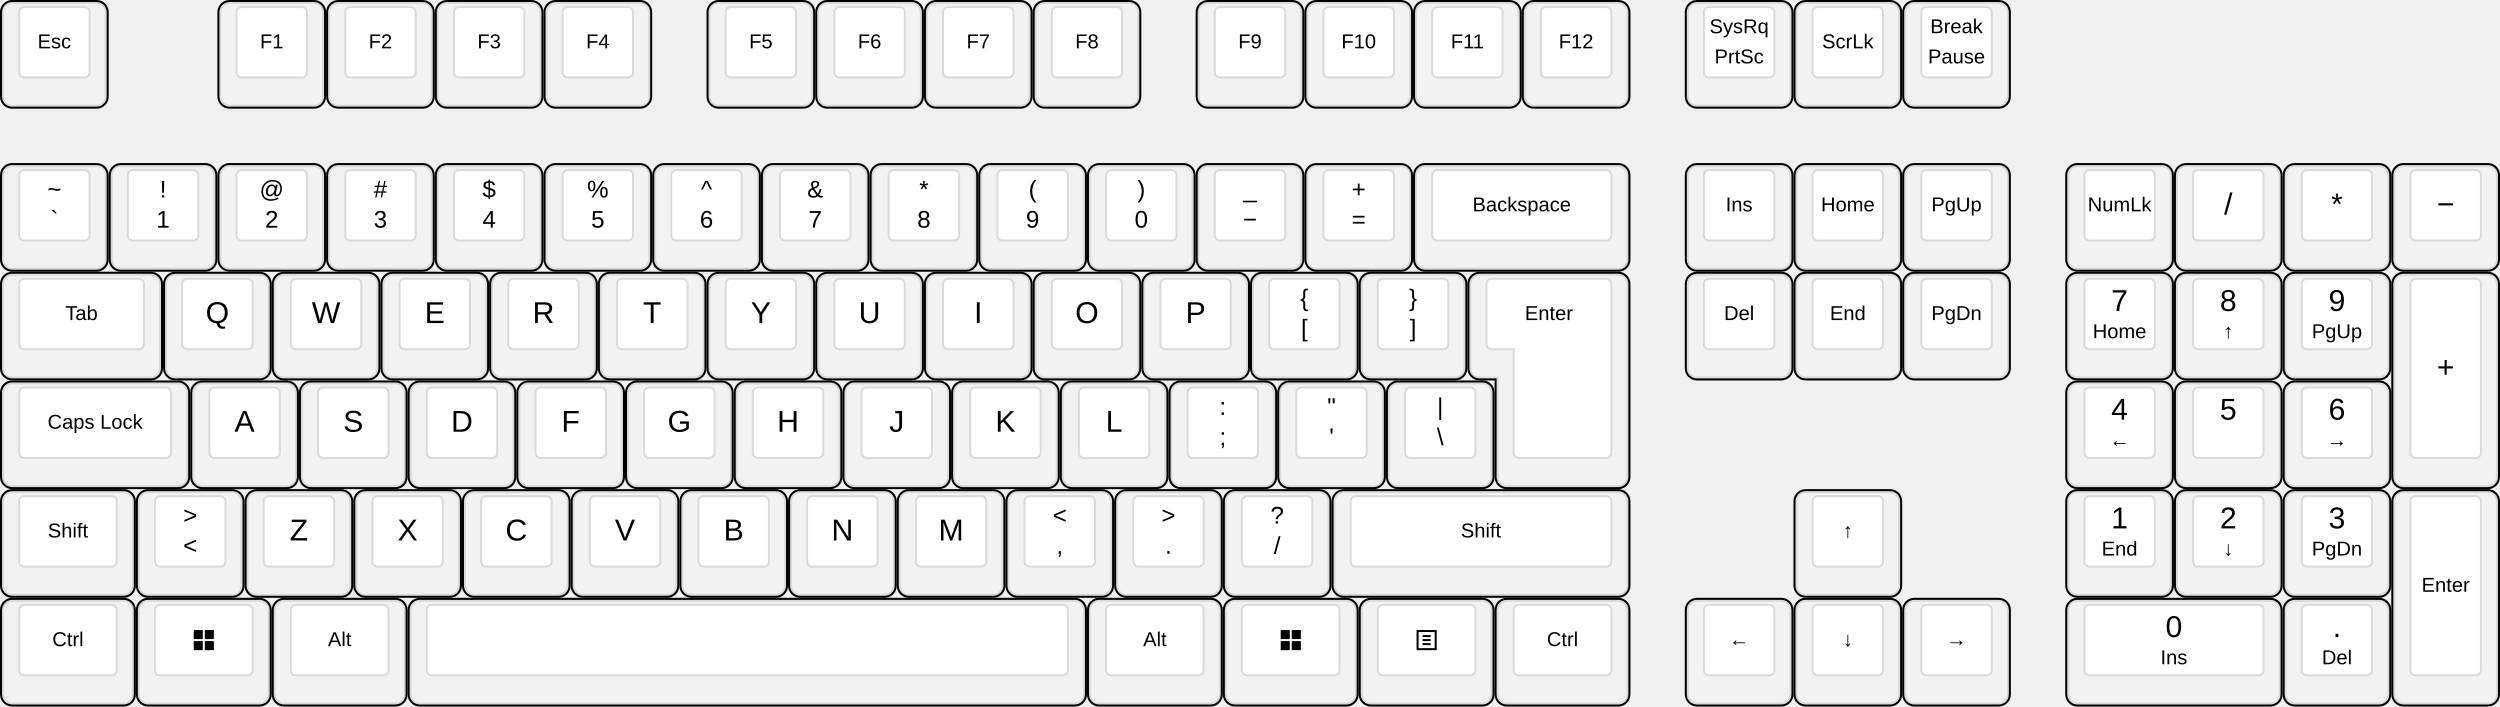
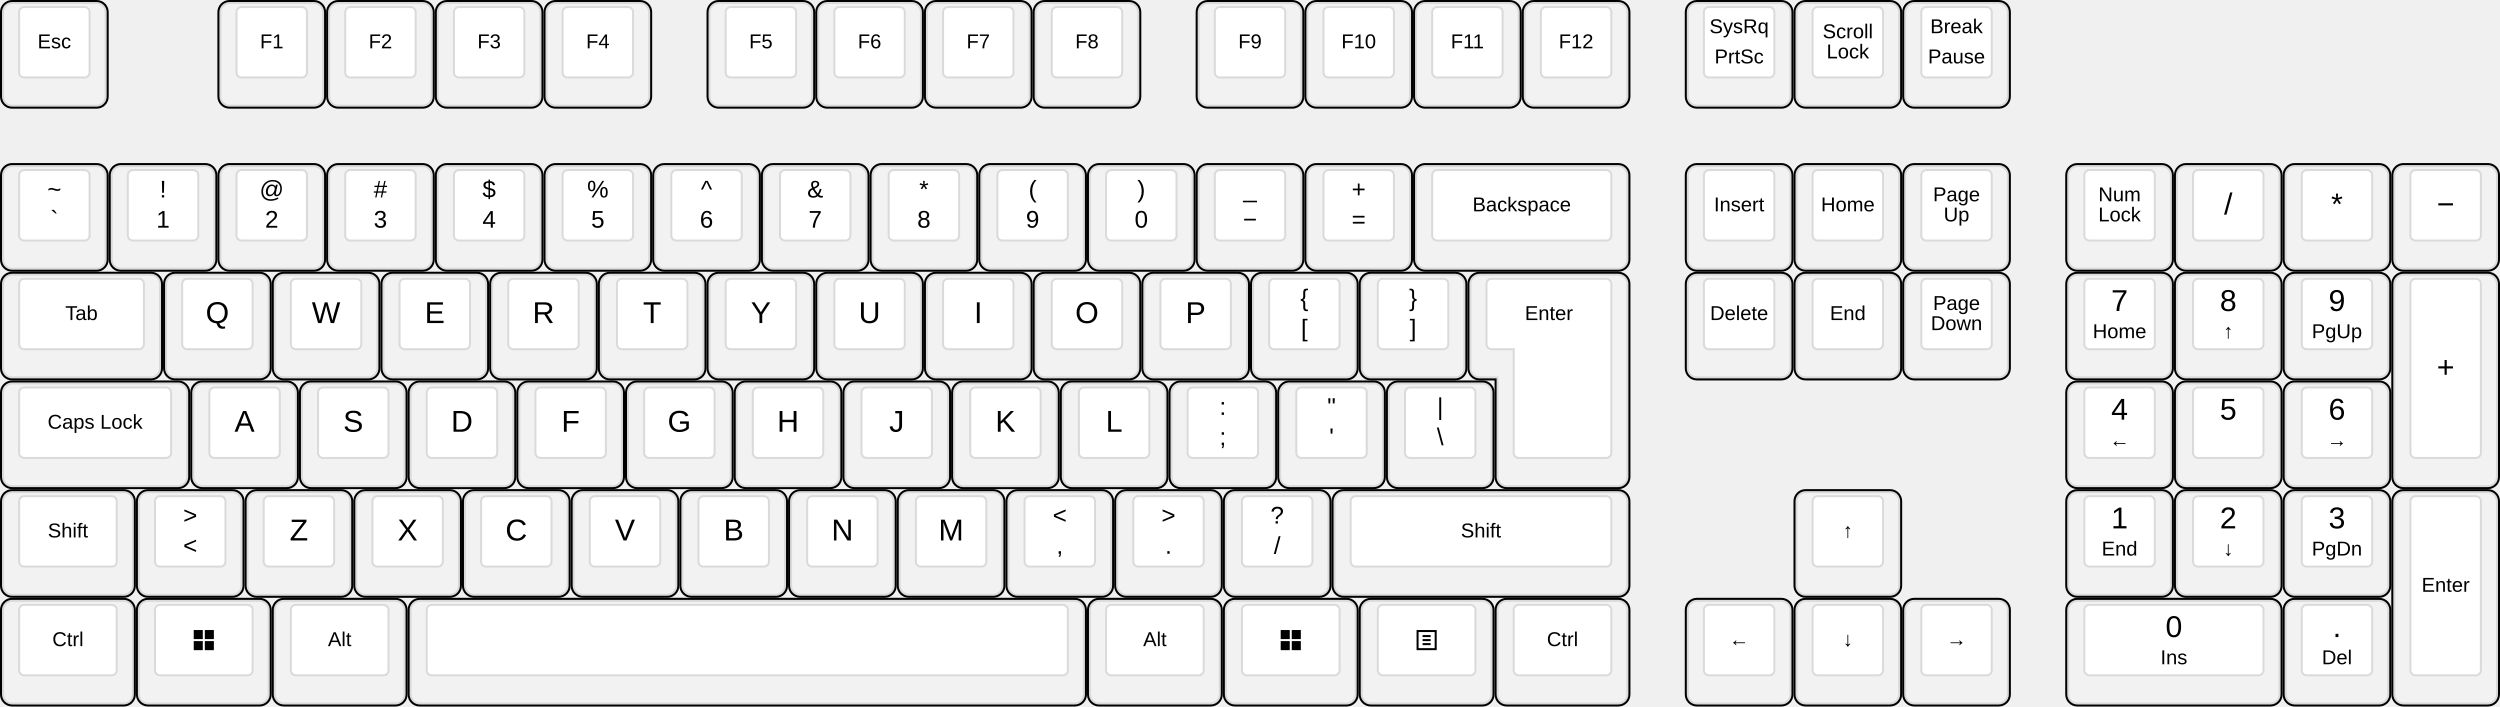
<svg xmlns="http://www.w3.org/2000/svg" xmlns:xlink="http://www.w3.org/1999/xlink" version="1.1" width="1242" height="351" viewBox="0 -351 1242 351">
  <defs>
    <g id="shape0">
      <path d="M 6 -54 C 2.686 -54 0 -51.314 0 -48 L 0 -6 C 0 -2.686 2.686 0 6 0 L 61.5 0 C 64.814 0 67.5 -2.686 67.5 -6 L 67.5 -48 C 67.5 -51.314 64.814 -54 61.5 -54 Z" fill="#000000" />
      <path d="M 6 -53 C 3.239 -53 1 -50.761 1 -48 L 1 -6 C 1 -3.239 3.239 -1 6 -1 L 61.5 -1 C 64.261 -1 66.5 -3.239 66.5 -6 L 66.5 -48 C 66.5 -50.761 64.261 -53 61.5 -53 Z" fill="#dadada" />
      <path d="M 6 -52 C 3.791 -52 2 -50.209 2 -48 L 2 -6 C 2 -3.791 3.791 -2 6 -2 L 61.5 -2 C 63.709 -2 65.5 -3.791 65.5 -6 L 65.5 -48 C 65.5 -50.209 63.709 -52 61.5 -52 Z" fill="#f2f2f2" />
      <path d="M 12 -51 C 10.343 -51 9 -49.657 9 -48 L 9 -18 C 9 -16.343 10.343 -15 12 -15 L 55.5 -15 C 57.157 -15 58.5 -16.343 58.5 -18 L 58.5 -48 C 58.5 -49.657 57.157 -51 55.5 -51 Z" fill="#dadada" />
      <path d="M 12 -50 C 10.895 -50 10 -49.105 10 -48 L 10 -18 C 10 -16.895 10.895 -16 12 -16 L 55.5 -16 C 56.605 -16 57.5 -16.895 57.5 -18 L 57.5 -48 C 57.5 -49.105 56.605 -50 55.5 -50 Z" fill="#ffffff" />
    </g>
    <g id="shape1">
      <path d="M 6 -54 C 2.686 -54 0 -51.314 0 -48 L 0 -6 C 0 -2.686 2.686 0 6 0 L 331.5 0 C 334.814 0 337.5 -2.686 337.5 -6 L 337.5 -48 C 337.5 -51.314 334.814 -54 331.5 -54 Z" fill="#000000" />
      <path d="M 6 -53 C 3.239 -53 1 -50.761 1 -48 L 1 -6 C 1 -3.239 3.239 -1 6 -1 L 331.5 -1 C 334.261 -1 336.5 -3.239 336.5 -6 L 336.5 -48 C 336.5 -50.761 334.261 -53 331.5 -53 Z" fill="#dadada" />
      <path d="M 6 -52 C 3.791 -52 2 -50.209 2 -48 L 2 -6 C 2 -3.791 3.791 -2 6 -2 L 331.5 -2 C 333.709 -2 335.5 -3.791 335.5 -6 L 335.5 -48 C 335.5 -50.209 333.709 -52 331.5 -52 Z" fill="#f2f2f2" />
      <path d="M 12 -51 C 10.343 -51 9 -49.657 9 -48 L 9 -18 C 9 -16.343 10.343 -15 12 -15 L 325.5 -15 C 327.157 -15 328.5 -16.343 328.5 -18 L 328.5 -48 C 328.5 -49.657 327.157 -51 325.5 -51 Z" fill="#dadada" />
      <path d="M 12 -50 C 10.895 -50 10 -49.105 10 -48 L 10 -18 C 10 -16.895 10.895 -16 12 -16 L 325.5 -16 C 326.605 -16 327.5 -16.895 327.5 -18 L 327.5 -48 C 327.5 -49.105 326.605 -50 325.5 -50 Z" fill="#ffffff" />
    </g>
    <g id="shape2">
      <path d="M 6 -54 C 2.686 -54 0 -51.314 0 -48 L 0 -6 C 0 -2.686 2.686 0 6 0 L 48 0 C 51.314 0 54 -2.686 54 -6 L 54 -48 C 54 -51.314 51.314 -54 48 -54 Z" fill="#000000" />
      <path d="M 6 -53 C 3.239 -53 1 -50.761 1 -48 L 1 -6 C 1 -3.239 3.239 -1 6 -1 L 48 -1 C 50.761 -1 53 -3.239 53 -6 L 53 -48 C 53 -50.761 50.761 -53 48 -53 Z" fill="#dadada" />
      <path d="M 6 -52 C 3.791 -52 2 -50.209 2 -48 L 2 -6 C 2 -3.791 3.791 -2 6 -2 L 48 -2 C 50.209 -2 52 -3.791 52 -6 L 52 -48 C 52 -50.209 50.209 -52 48 -52 Z" fill="#f2f2f2" />
      <path d="M 12 -51 C 10.343 -51 9 -49.657 9 -48 L 9 -18 C 9 -16.343 10.343 -15 12 -15 L 42 -15 C 43.657 -15 45 -16.343 45 -18 L 45 -48 C 45 -49.657 43.657 -51 42 -51 Z" fill="#dadada" />
      <path d="M 12 -50 C 10.895 -50 10 -49.105 10 -48 L 10 -18 C 10 -16.895 10.895 -16 12 -16 L 42 -16 C 43.105 -16 44 -16.895 44 -18 L 44 -48 C 44 -49.105 43.105 -50 42 -50 Z" fill="#ffffff" />
    </g>
    <g id="shape3">
      <path d="M 6 -54 C 2.686 -54 0 -51.314 0 -48 L 0 -6 C 0 -2.686 2.686 0 6 0 L 102 0 C 105.314 0 108 -2.686 108 -6 L 108 -48 C 108 -51.314 105.314 -54 102 -54 Z" fill="#000000" />
      <path d="M 6 -53 C 3.239 -53 1 -50.761 1 -48 L 1 -6 C 1 -3.239 3.239 -1 6 -1 L 102 -1 C 104.761 -1 107 -3.239 107 -6 L 107 -48 C 107 -50.761 104.761 -53 102 -53 Z" fill="#dadada" />
      <path d="M 6 -52 C 3.791 -52 2 -50.209 2 -48 L 2 -6 C 2 -3.791 3.791 -2 6 -2 L 102 -2 C 104.209 -2 106 -3.791 106 -6 L 106 -48 C 106 -50.209 104.209 -52 102 -52 Z" fill="#f2f2f2" />
      <path d="M 12 -51 C 10.343 -51 9 -49.657 9 -48 L 9 -18 C 9 -16.343 10.343 -15 12 -15 L 96 -15 C 97.657 -15 99 -16.343 99 -18 L 99 -48 C 99 -49.657 97.657 -51 96 -51 Z" fill="#dadada" />
      <path d="M 12 -50 C 10.895 -50 10 -49.105 10 -48 L 10 -18 C 10 -16.895 10.895 -16 12 -16 L 96 -16 C 97.105 -16 98 -16.895 98 -18 L 98 -48 C 98 -49.105 97.105 -50 96 -50 Z" fill="#ffffff" />
    </g>
    <g id="shape4">
      <path d="M 6 -108 C 2.686 -108 0 -105.314 0 -102 L 0 -6 C 0 -2.686 2.686 0 6 0 L 48 0 C 51.314 0 54 -2.686 54 -6 L 54 -102 C 54 -105.314 51.314 -108 48 -108 Z" fill="#000000" />
      <path d="M 6 -107 C 3.239 -107 1 -104.761 1 -102 L 1 -6 C 1 -3.239 3.239 -1 6 -1 L 48 -1 C 50.761 -1 53 -3.239 53 -6 L 53 -102 C 53 -104.761 50.761 -107 48 -107 Z" fill="#dadada" />
      <path d="M 6 -106 C 3.791 -106 2 -104.209 2 -102 L 2 -6 C 2 -3.791 3.791 -2 6 -2 L 48 -2 C 50.209 -2 52 -3.791 52 -6 L 52 -102 C 52 -104.209 50.209 -106 48 -106 Z" fill="#f2f2f2" />
      <path d="M 12 -105 C 10.343 -105 9 -103.657 9 -102 L 9 -18 C 9 -16.343 10.343 -15 12 -15 L 42 -15 C 43.657 -15 45 -16.343 45 -18 L 45 -102 C 45 -103.657 43.657 -105 42 -105 Z" fill="#dadada" />
      <path d="M 12 -104 C 10.895 -104 10 -103.105 10 -102 L 10 -18 C 10 -16.895 10.895 -16 12 -16 L 42 -16 C 43.105 -16 44 -16.895 44 -18 L 44 -102 C 44 -103.105 43.105 -104 42 -104 Z" fill="#ffffff" />
    </g>
    <g id="shape5">
      <path d="M 6 -54 C 2.686 -54 0 -51.314 0 -48 L 0 -6 C 0 -2.686 2.686 0 6 0 L 142.5 0 C 145.814 0 148.5 -2.686 148.5 -6 L 148.5 -48 C 148.5 -51.314 145.814 -54 142.5 -54 Z" fill="#000000" />
      <path d="M 6 -53 C 3.239 -53 1 -50.761 1 -48 L 1 -6 C 1 -3.239 3.239 -1 6 -1 L 142.5 -1 C 145.261 -1 147.5 -3.239 147.5 -6 L 147.5 -48 C 147.5 -50.761 145.261 -53 142.5 -53 Z" fill="#dadada" />
      <path d="M 6 -52 C 3.791 -52 2 -50.209 2 -48 L 2 -6 C 2 -3.791 3.791 -2 6 -2 L 142.5 -2 C 144.709 -2 146.5 -3.791 146.5 -6 L 146.5 -48 C 146.5 -50.209 144.709 -52 142.5 -52 Z" fill="#f2f2f2" />
      <path d="M 12 -51 C 10.343 -51 9 -49.657 9 -48 L 9 -18 C 9 -16.343 10.343 -15 12 -15 L 136.5 -15 C 138.157 -15 139.5 -16.343 139.5 -18 L 139.5 -48 C 139.5 -49.657 138.157 -51 136.5 -51 Z" fill="#dadada" />
      <path d="M 12 -50 C 10.895 -50 10 -49.105 10 -48 L 10 -18 C 10 -16.895 10.895 -16 12 -16 L 136.5 -16 C 137.605 -16 138.5 -16.895 138.5 -18 L 138.5 -48 C 138.5 -49.105 137.605 -50 136.5 -50 Z" fill="#ffffff" />
    </g>
    <g id="shape6">
      <path d="M 6 -54 C 2.686 -54 0 -51.314 0 -48 L 0 -6 C 0 -2.686 2.686 0 6 0 L 88.5 0 C 91.814 0 94.5 -2.686 94.5 -6 L 94.5 -48 C 94.5 -51.314 91.814 -54 88.5 -54 Z" fill="#000000" />
      <path d="M 6 -53 C 3.239 -53 1 -50.761 1 -48 L 1 -6 C 1 -3.239 3.239 -1 6 -1 L 88.5 -1 C 91.261 -1 93.5 -3.239 93.5 -6 L 93.5 -48 C 93.5 -50.761 91.261 -53 88.5 -53 Z" fill="#dadada" />
      <path d="M 6 -52 C 3.791 -52 2 -50.209 2 -48 L 2 -6 C 2 -3.791 3.791 -2 6 -2 L 88.5 -2 C 90.709 -2 92.5 -3.791 92.5 -6 L 92.5 -48 C 92.5 -50.209 90.709 -52 88.5 -52 Z" fill="#f2f2f2" />
      <path d="M 12 -51 C 10.343 -51 9 -49.657 9 -48 L 9 -18 C 9 -16.343 10.343 -15 12 -15 L 82.5 -15 C 84.157 -15 85.5 -16.343 85.5 -18 L 85.5 -48 C 85.5 -49.657 84.157 -51 82.5 -51 Z" fill="#dadada" />
      <path d="M 12 -50 C 10.895 -50 10 -49.105 10 -48 L 10 -18 C 10 -16.895 10.895 -16 12 -16 L 82.5 -16 C 83.605 -16 84.5 -16.895 84.5 -18 L 84.5 -48 C 84.5 -49.105 83.605 -50 82.5 -50 Z" fill="#ffffff" />
    </g>
    <g id="shape7">
      <path d="M -7.5 -108 C -10.814 -108 -13.5 -105.314 -13.5 -102 L -13.5 -60 C -13.5 -56.686 -10.814 -54 -7.5 -54 L 0 -54 L 0 -6 C 0 -2.686 2.686 0 6 0 L 61.5 0 C 64.814 0 67.5 -2.686 67.5 -6 L 67.5 -102 C 67.5 -105.314 64.814 -108 61.5 -108 Z" fill="#000000" />
      <path d="M -7.5 -107 C -10.261 -107 -12.5 -104.761 -12.5 -102 L -12.5 -60 C -12.5 -57.239 -10.261 -55 -7.5 -55 L 1 -55 L 1 -54 L 1 -54 L 1 -6 C 1 -3.239 3.239 -1 6 -1 L 61.5 -1 C 64.261 -1 66.5 -3.239 66.5 -6 L 66.5 -102 C 66.5 -104.761 64.261 -107 61.5 -107 Z" fill="#dadada" />
      <path d="M -7.5 -106 C -9.709 -106 -11.5 -104.209 -11.5 -102 L -11.5 -60 C -11.5 -57.791 -9.709 -56 -7.5 -56 L 2 -56 L 2 -54 L 2 -6 C 2 -3.791 3.791 -2 6 -2 L 61.5 -2 C 63.709 -2 65.5 -3.791 65.5 -6 L 65.5 -102 C 65.5 -104.209 63.709 -106 61.5 -106 Z" fill="#f2f2f2" />
      <path d="M -1.5 -105 C -3.157 -105 -4.5 -103.657 -4.5 -102 L -4.5 -72 C -4.5 -70.343 -3.157 -69 -1.5 -69 L 9 -69 L 9 -60 L 9 -18 C 9 -16.343 10.343 -15 12 -15 L 55.5 -15 C 57.157 -15 58.5 -16.343 58.5 -18 L 58.5 -102 C 58.5 -103.657 57.157 -105 55.5 -105 Z" fill="#dadada" />
      <path d="M -1.5 -104 C -2.605 -104 -3.5 -103.105 -3.5 -102 L -3.5 -72 C -3.5 -70.895 -2.605 -70 -1.5 -70 L 10 -70 L 10 -60 L 10 -18 C 10 -16.895 10.895 -16 12 -16 L 55.5 -16 C 56.605 -16 57.5 -16.895 57.5 -18 L 57.5 -102 C 57.5 -103.105 56.605 -104 55.5 -104 Z" fill="#ffffff" />
    </g>
    <g id="shape8">
      <path d="M 6 -54 C 2.686 -54 0 -51.314 0 -48 L 0 -6 C 0 -2.686 2.686 0 6 0 L 75 0 C 78.314 0 81 -2.686 81 -6 L 81 -48 C 81 -51.314 78.314 -54 75 -54 Z" fill="#000000" />
      <path d="M 6 -53 C 3.239 -53 1 -50.761 1 -48 L 1 -6 C 1 -3.239 3.239 -1 6 -1 L 75 -1 C 77.761 -1 80 -3.239 80 -6 L 80 -48 C 80 -50.761 77.761 -53 75 -53 Z" fill="#dadada" />
      <path d="M 6 -52 C 3.791 -52 2 -50.209 2 -48 L 2 -6 C 2 -3.791 3.791 -2 6 -2 L 75 -2 C 77.209 -2 79 -3.791 79 -6 L 79 -48 C 79 -50.209 77.209 -52 75 -52 Z" fill="#f2f2f2" />
      <path d="M 12 -51 C 10.343 -51 9 -49.657 9 -48 L 9 -18 C 9 -16.343 10.343 -15 12 -15 L 69 -15 C 70.657 -15 72 -16.343 72 -18 L 72 -48 C 72 -49.657 70.657 -51 69 -51 Z" fill="#dadada" />
      <path d="M 12 -50 C 10.895 -50 10 -49.105 10 -48 L 10 -18 C 10 -16.895 10.895 -16 12 -16 L 69 -16 C 70.105 -16 71 -16.895 71 -18 L 71 -48 C 71 -49.105 70.105 -50 69 -50 Z" fill="#ffffff" />
    </g>
    <path id="path0" d="M 0 0 h 0.45 v 0.45 h -0.45 z M 1 0 v 0.45 h -0.45 v -0.45 z M 1 1 h -0.45 v -0.45 h 0.45 z M 0 1 v -0.45 h 0.45 v 0.45 z" />
    <path id="path1" d="M 0 0 V 1 H 1 V 0 Z M 0.9 0.9 H 0.1 V 0.1 H 0.9 Z M 0.7 0.35 H 0.3 V 0.25 H 0.7 Z M 0.7 0.55 H 0.3 V 0.45 H 0.7 Z M 0.7 0.75 H 0.3 V 0.65 H 0.7 Z" />
  </defs>
  <g class="keyboard">
    <g class="key">
      <use xlink:href="#shape0" transform="translate(0 0)" />
      <text x="33.75" y="-30" text-anchor="middle" font-family="Arial" font-size="10" fill="#000000">Ctrl</text>
    </g>
    <g class="key">
      <use xlink:href="#shape0" transform="translate(67.5 0)" />
      <use xlink:href="#path0" transform="translate(96.25 -38) scale(10 10)" fill="#000000" />
    </g>
    <g class="key">
      <use xlink:href="#shape0" transform="translate(135 0)" />
      <text x="168.75" y="-30" text-anchor="middle" font-family="Arial" font-size="10" fill="#000000">Alt</text>
    </g>
    <g class="key">
      <use xlink:href="#shape1" transform="translate(202.5 0)" />
    </g>
    <g class="key">
      <use xlink:href="#shape0" transform="translate(540 0)" />
      <text x="573.75" y="-30" text-anchor="middle" font-family="Arial" font-size="10" fill="#000000">Alt</text>
    </g>
    <g class="key">
      <use xlink:href="#shape0" transform="translate(607.5 0)" />
      <use xlink:href="#path0" transform="translate(636.25 -38) scale(10 10)" fill="#000000" />
    </g>
    <g class="key">
      <use xlink:href="#shape0" transform="translate(675 0)" />
      <use xlink:href="#path1" transform="translate(703.75 -38) scale(10 10)" fill="#000000" />
    </g>
    <g class="key">
      <use xlink:href="#shape0" transform="translate(742.5 0)" />
      <text x="776.25" y="-30" text-anchor="middle" font-family="Arial" font-size="10" fill="#000000">Ctrl</text>
    </g>
    <g class="key">
      <use xlink:href="#shape2" transform="translate(837 0)" />
      <text x="864" y="-30" text-anchor="middle" font-family="Arial" font-size="10" fill="#000000">←</text>
    </g>
    <g class="key">
      <use xlink:href="#shape2" transform="translate(891 0)" />
      <text x="918" y="-30" text-anchor="middle" font-family="Arial" font-size="10" fill="#000000">↓</text>
    </g>
    <g class="key">
      <use xlink:href="#shape2" transform="translate(945 0)" />
      <text x="972" y="-30" text-anchor="middle" font-family="Arial" font-size="10" fill="#000000">→</text>
    </g>
    <g class="key">
      <use xlink:href="#shape3" transform="translate(1026 0)" />
      <text x="1080" y="-34.5" text-anchor="middle" font-family="Arial" font-size="15" fill="#000000">0</text>
      <text x="1080" y="-21" text-anchor="middle" font-family="Arial" font-size="10" fill="#000000">Ins</text>
    </g>
    <g class="key">
      <use xlink:href="#shape2" transform="translate(1134 0)" />
      <text x="1161" y="-34.5" text-anchor="middle" font-family="Arial" font-size="15" fill="#000000">.</text>
      <text x="1161" y="-21" text-anchor="middle" font-family="Arial" font-size="10" fill="#000000">Del</text>
    </g>
    <g class="key">
      <use xlink:href="#shape4" transform="translate(1188 0)" />
      <text x="1215" y="-57" text-anchor="middle" font-family="Arial" font-size="10" fill="#000000">Enter</text>
    </g>
    <g class="key">
      <use xlink:href="#shape0" transform="translate(0 -54)" />
      <text x="33.75" y="-84" text-anchor="middle" font-family="Arial" font-size="10" fill="#000000">Shift</text>
    </g>
    <g class="key">
      <use xlink:href="#shape2" transform="translate(67.5 -54)" />
      <text x="94.5" y="-75.9" text-anchor="middle" font-family="Arial" font-size="12" fill="#000000">&lt;</text>
      <text x="94.5" y="-90.9" text-anchor="middle" font-family="Arial" font-size="12" fill="#000000">&gt;</text>
    </g>
    <g class="key">
      <use xlink:href="#shape2" transform="translate(121.5 -54)" />
      <text x="148.5" y="-82.5" text-anchor="middle" font-family="Arial" font-size="15" fill="#000000">Z</text>
    </g>
    <g class="key">
      <use xlink:href="#shape2" transform="translate(175.5 -54)" />
      <text x="202.5" y="-82.5" text-anchor="middle" font-family="Arial" font-size="15" fill="#000000">X</text>
    </g>
    <g class="key">
      <use xlink:href="#shape2" transform="translate(229.5 -54)" />
      <text x="256.5" y="-82.5" text-anchor="middle" font-family="Arial" font-size="15" fill="#000000">C</text>
    </g>
    <g class="key">
      <use xlink:href="#shape2" transform="translate(283.5 -54)" />
      <text x="310.5" y="-82.5" text-anchor="middle" font-family="Arial" font-size="15" fill="#000000">V</text>
    </g>
    <g class="key">
      <use xlink:href="#shape2" transform="translate(337.5 -54)" />
      <text x="364.5" y="-82.5" text-anchor="middle" font-family="Arial" font-size="15" fill="#000000">B</text>
    </g>
    <g class="key">
      <use xlink:href="#shape2" transform="translate(391.5 -54)" />
      <text x="418.5" y="-82.5" text-anchor="middle" font-family="Arial" font-size="15" fill="#000000">N</text>
    </g>
    <g class="key">
      <use xlink:href="#shape2" transform="translate(445.5 -54)" />
      <text x="472.5" y="-82.5" text-anchor="middle" font-family="Arial" font-size="15" fill="#000000">M</text>
    </g>
    <g class="key">
      <use xlink:href="#shape2" transform="translate(499.5 -54)" />
      <text x="526.5" y="-75.9" text-anchor="middle" font-family="Arial" font-size="12" fill="#000000">,</text>
      <text x="526.5" y="-90.9" text-anchor="middle" font-family="Arial" font-size="12" fill="#000000">&lt;</text>
    </g>
    <g class="key">
      <use xlink:href="#shape2" transform="translate(553.5 -54)" />
      <text x="580.5" y="-75.9" text-anchor="middle" font-family="Arial" font-size="12" fill="#000000">.</text>
      <text x="580.5" y="-90.9" text-anchor="middle" font-family="Arial" font-size="12" fill="#000000">&gt;</text>
    </g>
    <g class="key">
      <use xlink:href="#shape2" transform="translate(607.5 -54)" />
      <text x="634.5" y="-75.9" text-anchor="middle" font-family="Arial" font-size="12" fill="#000000">/</text>
      <text x="634.5" y="-90.9" text-anchor="middle" font-family="Arial" font-size="12" fill="#000000">?</text>
    </g>
    <g class="key">
      <use xlink:href="#shape5" transform="translate(661.5 -54)" />
      <text x="735.75" y="-84" text-anchor="middle" font-family="Arial" font-size="10" fill="#000000">Shift</text>
    </g>
    <g class="key">
      <use xlink:href="#shape2" transform="translate(891 -54)" />
      <text x="918" y="-84" text-anchor="middle" font-family="Arial" font-size="10" fill="#000000">↑</text>
    </g>
    <g class="key">
      <use xlink:href="#shape2" transform="translate(1026 -54)" />
      <text x="1053" y="-88.5" text-anchor="middle" font-family="Arial" font-size="15" fill="#000000">1</text>
      <text x="1053" y="-75" text-anchor="middle" font-family="Arial" font-size="10" fill="#000000">End</text>
    </g>
    <g class="key">
      <use xlink:href="#shape2" transform="translate(1080 -54)" />
      <text x="1107" y="-88.5" text-anchor="middle" font-family="Arial" font-size="15" fill="#000000">2</text>
      <text x="1107" y="-75" text-anchor="middle" font-family="Arial" font-size="10" fill="#000000">↓</text>
    </g>
    <g class="key">
      <use xlink:href="#shape2" transform="translate(1134 -54)" />
      <text x="1161" y="-88.5" text-anchor="middle" font-family="Arial" font-size="15" fill="#000000">3</text>
      <text x="1161" y="-75" text-anchor="middle" font-family="Arial" font-size="10" fill="#000000">PgDn</text>
    </g>
    <g class="key">
      <use xlink:href="#shape6" transform="translate(0 -108)" />
      <text x="47.25" y="-138" text-anchor="middle" font-family="Arial" font-size="10" fill="#000000">Caps Lock</text>
    </g>
    <g class="key">
      <use xlink:href="#shape2" transform="translate(94.5 -108)" />
      <text x="121.5" y="-136.5" text-anchor="middle" font-family="Arial" font-size="15" fill="#000000">A</text>
    </g>
    <g class="key">
      <use xlink:href="#shape2" transform="translate(148.5 -108)" />
      <text x="175.5" y="-136.5" text-anchor="middle" font-family="Arial" font-size="15" fill="#000000">S</text>
    </g>
    <g class="key">
      <use xlink:href="#shape2" transform="translate(202.5 -108)" />
      <text x="229.5" y="-136.5" text-anchor="middle" font-family="Arial" font-size="15" fill="#000000">D</text>
    </g>
    <g class="key">
      <use xlink:href="#shape2" transform="translate(256.5 -108)" />
      <text x="283.5" y="-136.5" text-anchor="middle" font-family="Arial" font-size="15" fill="#000000">F</text>
    </g>
    <g class="key">
      <use xlink:href="#shape2" transform="translate(310.5 -108)" />
      <text x="337.5" y="-136.5" text-anchor="middle" font-family="Arial" font-size="15" fill="#000000">G</text>
    </g>
    <g class="key">
      <use xlink:href="#shape2" transform="translate(364.5 -108)" />
      <text x="391.5" y="-136.5" text-anchor="middle" font-family="Arial" font-size="15" fill="#000000">H</text>
    </g>
    <g class="key">
      <use xlink:href="#shape2" transform="translate(418.5 -108)" />
      <text x="445.5" y="-136.5" text-anchor="middle" font-family="Arial" font-size="15" fill="#000000">J</text>
    </g>
    <g class="key">
      <use xlink:href="#shape2" transform="translate(472.5 -108)" />
      <text x="499.5" y="-136.5" text-anchor="middle" font-family="Arial" font-size="15" fill="#000000">K</text>
    </g>
    <g class="key">
      <use xlink:href="#shape2" transform="translate(526.5 -108)" />
      <text x="553.5" y="-136.5" text-anchor="middle" font-family="Arial" font-size="15" fill="#000000">L</text>
    </g>
    <g class="key">
      <use xlink:href="#shape2" transform="translate(580.5 -108)" />
      <text x="607.5" y="-129.9" text-anchor="middle" font-family="Arial" font-size="12" fill="#000000">;</text>
      <text x="607.5" y="-144.9" text-anchor="middle" font-family="Arial" font-size="12" fill="#000000">:</text>
    </g>
    <g class="key">
      <use xlink:href="#shape2" transform="translate(634.5 -108)" />
      <text x="661.5" y="-129.9" text-anchor="middle" font-family="Arial" font-size="12" fill="#000000">'</text>
      <text x="661.5" y="-144.9" text-anchor="middle" font-family="Arial" font-size="12" fill="#000000">"</text>
    </g>
    <g class="key">
      <use xlink:href="#shape2" transform="translate(688.5 -108)" />
      <text x="715.5" y="-129.9" text-anchor="middle" font-family="Arial" font-size="12" fill="#000000">\</text>
      <text x="715.5" y="-144.9" text-anchor="middle" font-family="Arial" font-size="12" fill="#000000">|</text>
    </g>
    <g class="key">
      <use xlink:href="#shape7" transform="translate(742.5 -108)" />
      <text x="769.5" y="-192" text-anchor="middle" font-family="Arial" font-size="10" fill="#000000">Enter</text>
    </g>
    <g class="key">
      <use xlink:href="#shape2" transform="translate(1026 -108)" />
      <text x="1053" y="-142.5" text-anchor="middle" font-family="Arial" font-size="15" fill="#000000">4</text>
      <text x="1053" y="-129" text-anchor="middle" font-family="Arial" font-size="10" fill="#000000">←</text>
    </g>
    <g class="key">
      <use xlink:href="#shape2" transform="translate(1080 -108)" />
      <text x="1107" y="-142.5" text-anchor="middle" font-family="Arial" font-size="15" fill="#000000">5</text>
    </g>
    <g class="key">
      <use xlink:href="#shape2" transform="translate(1134 -108)" />
      <text x="1161" y="-142.5" text-anchor="middle" font-family="Arial" font-size="15" fill="#000000">6</text>
      <text x="1161" y="-129" text-anchor="middle" font-family="Arial" font-size="10" fill="#000000">→</text>
    </g>
    <g class="key">
      <use xlink:href="#shape4" transform="translate(1188 -108)" />
      <text x="1215" y="-163.5" text-anchor="middle" font-family="Arial" font-size="15" fill="#000000">+</text>
    </g>
    <g class="key">
      <use xlink:href="#shape8" transform="translate(0 -162)" />
      <text x="40.5" y="-192" text-anchor="middle" font-family="Arial" font-size="10" fill="#000000">Tab</text>
    </g>
    <g class="key">
      <use xlink:href="#shape2" transform="translate(81 -162)" />
      <text x="108" y="-190.5" text-anchor="middle" font-family="Arial" font-size="15" fill="#000000">Q</text>
    </g>
    <g class="key">
      <use xlink:href="#shape2" transform="translate(135 -162)" />
      <text x="162" y="-190.5" text-anchor="middle" font-family="Arial" font-size="15" fill="#000000">W</text>
    </g>
    <g class="key">
      <use xlink:href="#shape2" transform="translate(189 -162)" />
      <text x="216" y="-190.5" text-anchor="middle" font-family="Arial" font-size="15" fill="#000000">E</text>
    </g>
    <g class="key">
      <use xlink:href="#shape2" transform="translate(243 -162)" />
      <text x="270" y="-190.5" text-anchor="middle" font-family="Arial" font-size="15" fill="#000000">R</text>
    </g>
    <g class="key">
      <use xlink:href="#shape2" transform="translate(297 -162)" />
      <text x="324" y="-190.5" text-anchor="middle" font-family="Arial" font-size="15" fill="#000000">T</text>
    </g>
    <g class="key">
      <use xlink:href="#shape2" transform="translate(351 -162)" />
      <text x="378" y="-190.5" text-anchor="middle" font-family="Arial" font-size="15" fill="#000000">Y</text>
    </g>
    <g class="key">
      <use xlink:href="#shape2" transform="translate(405 -162)" />
      <text x="432" y="-190.5" text-anchor="middle" font-family="Arial" font-size="15" fill="#000000">U</text>
    </g>
    <g class="key">
      <use xlink:href="#shape2" transform="translate(459 -162)" />
      <text x="486" y="-190.5" text-anchor="middle" font-family="Arial" font-size="15" fill="#000000">I</text>
    </g>
    <g class="key">
      <use xlink:href="#shape2" transform="translate(513 -162)" />
      <text x="540" y="-190.5" text-anchor="middle" font-family="Arial" font-size="15" fill="#000000">O</text>
    </g>
    <g class="key">
      <use xlink:href="#shape2" transform="translate(567 -162)" />
      <text x="594" y="-190.5" text-anchor="middle" font-family="Arial" font-size="15" fill="#000000">P</text>
    </g>
    <g class="key">
      <use xlink:href="#shape2" transform="translate(621 -162)" />
      <text x="648" y="-183.9" text-anchor="middle" font-family="Arial" font-size="12" fill="#000000">[</text>
      <text x="648" y="-198.9" text-anchor="middle" font-family="Arial" font-size="12" fill="#000000">{</text>
    </g>
    <g class="key">
      <use xlink:href="#shape2" transform="translate(675 -162)" />
      <text x="702" y="-183.9" text-anchor="middle" font-family="Arial" font-size="12" fill="#000000">]</text>
      <text x="702" y="-198.9" text-anchor="middle" font-family="Arial" font-size="12" fill="#000000">}</text>
    </g>
    <g class="key">
      <use xlink:href="#shape2" transform="translate(837 -162)" />
-       <text x="864" y="-192" text-anchor="middle" font-family="Arial" font-size="10" fill="#000000">Del</text>
+       <text x="864" y="-192" text-anchor="middle" font-family="Arial" font-size="10" fill="#000000">Delete</text>
    </g>
    <g class="key">
      <use xlink:href="#shape2" transform="translate(891 -162)" />
      <text x="918" y="-192" text-anchor="middle" font-family="Arial" font-size="10" fill="#000000">End</text>
    </g>
    <g class="key">
      <use xlink:href="#shape2" transform="translate(945 -162)" />
-       <text x="972" y="-192" text-anchor="middle" font-family="Arial" font-size="10" fill="#000000">PgDn</text>
+       <text x="972" y="-197" text-anchor="middle" font-family="Arial" font-size="10" fill="#000000">Page</text>
+       <text x="972" y="-187" text-anchor="middle" font-family="Arial" font-size="10" fill="#000000">Down</text>
    </g>
    <g class="key">
      <use xlink:href="#shape2" transform="translate(1026 -162)" />
      <text x="1053" y="-196.5" text-anchor="middle" font-family="Arial" font-size="15" fill="#000000">7</text>
      <text x="1053" y="-183" text-anchor="middle" font-family="Arial" font-size="10" fill="#000000">Home</text>
    </g>
    <g class="key">
      <use xlink:href="#shape2" transform="translate(1080 -162)" />
      <text x="1107" y="-196.5" text-anchor="middle" font-family="Arial" font-size="15" fill="#000000">8</text>
      <text x="1107" y="-183" text-anchor="middle" font-family="Arial" font-size="10" fill="#000000">↑</text>
    </g>
    <g class="key">
      <use xlink:href="#shape2" transform="translate(1134 -162)" />
      <text x="1161" y="-196.5" text-anchor="middle" font-family="Arial" font-size="15" fill="#000000">9</text>
      <text x="1161" y="-183" text-anchor="middle" font-family="Arial" font-size="10" fill="#000000">PgUp</text>
    </g>
    <g class="key">
      <use xlink:href="#shape2" transform="translate(0 -216)" />
      <text x="27" y="-237.9" text-anchor="middle" font-family="Arial" font-size="12" fill="#000000">`</text>
      <text x="27" y="-252.9" text-anchor="middle" font-family="Arial" font-size="12" fill="#000000">~</text>
    </g>
    <g class="key">
      <use xlink:href="#shape2" transform="translate(54 -216)" />
      <text x="81" y="-237.9" text-anchor="middle" font-family="Arial" font-size="12" fill="#000000">1</text>
      <text x="81" y="-252.9" text-anchor="middle" font-family="Arial" font-size="12" fill="#000000">!</text>
    </g>
    <g class="key">
      <use xlink:href="#shape2" transform="translate(108 -216)" />
      <text x="135" y="-237.9" text-anchor="middle" font-family="Arial" font-size="12" fill="#000000">2</text>
      <text x="135" y="-252.9" text-anchor="middle" font-family="Arial" font-size="12" fill="#000000">@</text>
    </g>
    <g class="key">
      <use xlink:href="#shape2" transform="translate(162 -216)" />
      <text x="189" y="-237.9" text-anchor="middle" font-family="Arial" font-size="12" fill="#000000">3</text>
      <text x="189" y="-252.9" text-anchor="middle" font-family="Arial" font-size="12" fill="#000000">#</text>
    </g>
    <g class="key">
      <use xlink:href="#shape2" transform="translate(216 -216)" />
      <text x="243" y="-237.9" text-anchor="middle" font-family="Arial" font-size="12" fill="#000000">4</text>
      <text x="243" y="-252.9" text-anchor="middle" font-family="Arial" font-size="12" fill="#000000">$</text>
    </g>
    <g class="key">
      <use xlink:href="#shape2" transform="translate(270 -216)" />
      <text x="297" y="-237.9" text-anchor="middle" font-family="Arial" font-size="12" fill="#000000">5</text>
      <text x="297" y="-252.9" text-anchor="middle" font-family="Arial" font-size="12" fill="#000000">%</text>
    </g>
    <g class="key">
      <use xlink:href="#shape2" transform="translate(324 -216)" />
      <text x="351" y="-237.9" text-anchor="middle" font-family="Arial" font-size="12" fill="#000000">6</text>
      <text x="351" y="-252.9" text-anchor="middle" font-family="Arial" font-size="12" fill="#000000">^</text>
    </g>
    <g class="key">
      <use xlink:href="#shape2" transform="translate(378 -216)" />
      <text x="405" y="-237.9" text-anchor="middle" font-family="Arial" font-size="12" fill="#000000">7</text>
      <text x="405" y="-252.9" text-anchor="middle" font-family="Arial" font-size="12" fill="#000000">&amp;</text>
    </g>
    <g class="key">
      <use xlink:href="#shape2" transform="translate(432 -216)" />
      <text x="459" y="-237.9" text-anchor="middle" font-family="Arial" font-size="12" fill="#000000">8</text>
      <text x="459" y="-252.9" text-anchor="middle" font-family="Arial" font-size="12" fill="#000000">*</text>
    </g>
    <g class="key">
      <use xlink:href="#shape2" transform="translate(486 -216)" />
      <text x="513" y="-237.9" text-anchor="middle" font-family="Arial" font-size="12" fill="#000000">9</text>
      <text x="513" y="-252.9" text-anchor="middle" font-family="Arial" font-size="12" fill="#000000">(</text>
    </g>
    <g class="key">
      <use xlink:href="#shape2" transform="translate(540 -216)" />
      <text x="567" y="-237.9" text-anchor="middle" font-family="Arial" font-size="12" fill="#000000">0</text>
      <text x="567" y="-252.9" text-anchor="middle" font-family="Arial" font-size="12" fill="#000000">)</text>
    </g>
    <g class="key">
      <use xlink:href="#shape2" transform="translate(594 -216)" />
      <text x="621" y="-237.9" text-anchor="middle" font-family="Arial" font-size="12" fill="#000000">−</text>
      <text x="621" y="-252.9" text-anchor="middle" font-family="Arial" font-size="12" fill="#000000">_</text>
    </g>
    <g class="key">
      <use xlink:href="#shape2" transform="translate(648 -216)" />
      <text x="675" y="-237.9" text-anchor="middle" font-family="Arial" font-size="12" fill="#000000">=</text>
      <text x="675" y="-252.9" text-anchor="middle" font-family="Arial" font-size="12" fill="#000000">+</text>
    </g>
    <g class="key">
      <use xlink:href="#shape3" transform="translate(702 -216)" />
      <text x="756" y="-246" text-anchor="middle" font-family="Arial" font-size="10" fill="#000000">Backspace</text>
    </g>
    <g class="key">
      <use xlink:href="#shape2" transform="translate(837 -216)" />
-       <text x="864" y="-246" text-anchor="middle" font-family="Arial" font-size="10" fill="#000000">Ins</text>
+       <text x="864" y="-246" text-anchor="middle" font-family="Arial" font-size="10" fill="#000000">Insert</text>
    </g>
    <g class="key">
      <use xlink:href="#shape2" transform="translate(891 -216)" />
      <text x="918" y="-246" text-anchor="middle" font-family="Arial" font-size="10" fill="#000000">Home</text>
    </g>
    <g class="key">
      <use xlink:href="#shape2" transform="translate(945 -216)" />
-       <text x="972" y="-246" text-anchor="middle" font-family="Arial" font-size="10" fill="#000000">PgUp</text>
+       <text x="972" y="-251" text-anchor="middle" font-family="Arial" font-size="10" fill="#000000">Page</text>
+       <text x="972" y="-241" text-anchor="middle" font-family="Arial" font-size="10" fill="#000000">Up</text>
    </g>
    <g class="key">
      <use xlink:href="#shape2" transform="translate(1026 -216)" />
-       <text x="1053" y="-246" text-anchor="middle" font-family="Arial" font-size="10" textLength="30" lengthAdjust="spacingAndGlyphs" fill="#000000">NumLk</text>
+       <text x="1053" y="-251" text-anchor="middle" font-family="Arial" font-size="10" fill="#000000">Num</text>
+       <text x="1053" y="-241" text-anchor="middle" font-family="Arial" font-size="10" fill="#000000">Lock</text>
    </g>
    <g class="key">
      <use xlink:href="#shape2" transform="translate(1080 -216)" />
      <text x="1107" y="-244.5" text-anchor="middle" font-family="Arial" font-size="15" fill="#000000">/</text>
    </g>
    <g class="key">
      <use xlink:href="#shape2" transform="translate(1134 -216)" />
      <text x="1161" y="-244.5" text-anchor="middle" font-family="Arial" font-size="15" fill="#000000">*</text>
    </g>
    <g class="key">
      <use xlink:href="#shape2" transform="translate(1188 -216)" />
      <text x="1215" y="-244.5" text-anchor="middle" font-family="Arial" font-size="15" fill="#000000">−</text>
    </g>
    <g class="key">
      <use xlink:href="#shape2" transform="translate(0 -297)" />
      <text x="27" y="-327" text-anchor="middle" font-family="Arial" font-size="10" fill="#000000">Esc</text>
    </g>
    <g class="key">
      <use xlink:href="#shape2" transform="translate(108 -297)" />
      <text x="135" y="-327" text-anchor="middle" font-family="Arial" font-size="10" fill="#000000">F1</text>
    </g>
    <g class="key">
      <use xlink:href="#shape2" transform="translate(162 -297)" />
      <text x="189" y="-327" text-anchor="middle" font-family="Arial" font-size="10" fill="#000000">F2</text>
    </g>
    <g class="key">
      <use xlink:href="#shape2" transform="translate(216 -297)" />
      <text x="243" y="-327" text-anchor="middle" font-family="Arial" font-size="10" fill="#000000">F3</text>
    </g>
    <g class="key">
      <use xlink:href="#shape2" transform="translate(270 -297)" />
      <text x="297" y="-327" text-anchor="middle" font-family="Arial" font-size="10" fill="#000000">F4</text>
    </g>
    <g class="key">
      <use xlink:href="#shape2" transform="translate(351 -297)" />
      <text x="378" y="-327" text-anchor="middle" font-family="Arial" font-size="10" fill="#000000">F5</text>
    </g>
    <g class="key">
      <use xlink:href="#shape2" transform="translate(405 -297)" />
      <text x="432" y="-327" text-anchor="middle" font-family="Arial" font-size="10" fill="#000000">F6</text>
    </g>
    <g class="key">
      <use xlink:href="#shape2" transform="translate(459 -297)" />
      <text x="486" y="-327" text-anchor="middle" font-family="Arial" font-size="10" fill="#000000">F7</text>
    </g>
    <g class="key">
      <use xlink:href="#shape2" transform="translate(513 -297)" />
      <text x="540" y="-327" text-anchor="middle" font-family="Arial" font-size="10" fill="#000000">F8</text>
    </g>
    <g class="key">
      <use xlink:href="#shape2" transform="translate(594 -297)" />
      <text x="621" y="-327" text-anchor="middle" font-family="Arial" font-size="10" fill="#000000">F9</text>
    </g>
    <g class="key">
      <use xlink:href="#shape2" transform="translate(648 -297)" />
      <text x="675" y="-327" text-anchor="middle" font-family="Arial" font-size="10" fill="#000000">F10</text>
    </g>
    <g class="key">
      <use xlink:href="#shape2" transform="translate(702 -297)" />
      <text x="729" y="-327" text-anchor="middle" font-family="Arial" font-size="10" fill="#000000">F11</text>
    </g>
    <g class="key">
      <use xlink:href="#shape2" transform="translate(756 -297)" />
      <text x="783" y="-327" text-anchor="middle" font-family="Arial" font-size="10" fill="#000000">F12</text>
    </g>
    <g class="key">
      <use xlink:href="#shape2" transform="translate(837 -297)" />
      <text x="864" y="-319.5" text-anchor="middle" font-family="Arial" font-size="10" fill="#000000">PrtSc</text>
      <text x="864" y="-334.5" text-anchor="middle" font-family="Arial" font-size="10" fill="#000000">SysRq</text>
    </g>
    <g class="key">
      <use xlink:href="#shape2" transform="translate(891 -297)" />
-       <text x="918" y="-327" text-anchor="middle" font-family="Arial" font-size="10" fill="#000000">ScrLk</text>
+       <text x="918" y="-332" text-anchor="middle" font-family="Arial" font-size="10" fill="#000000">Scroll</text>
+       <text x="918" y="-322" text-anchor="middle" font-family="Arial" font-size="10" fill="#000000">Lock</text>
    </g>
    <g class="key">
      <use xlink:href="#shape2" transform="translate(945 -297)" />
      <text x="972" y="-319.5" text-anchor="middle" font-family="Arial" font-size="10" fill="#000000">Pause</text>
      <text x="972" y="-334.5" text-anchor="middle" font-family="Arial" font-size="10" fill="#000000">Break</text>
    </g>
  </g>
</svg>
